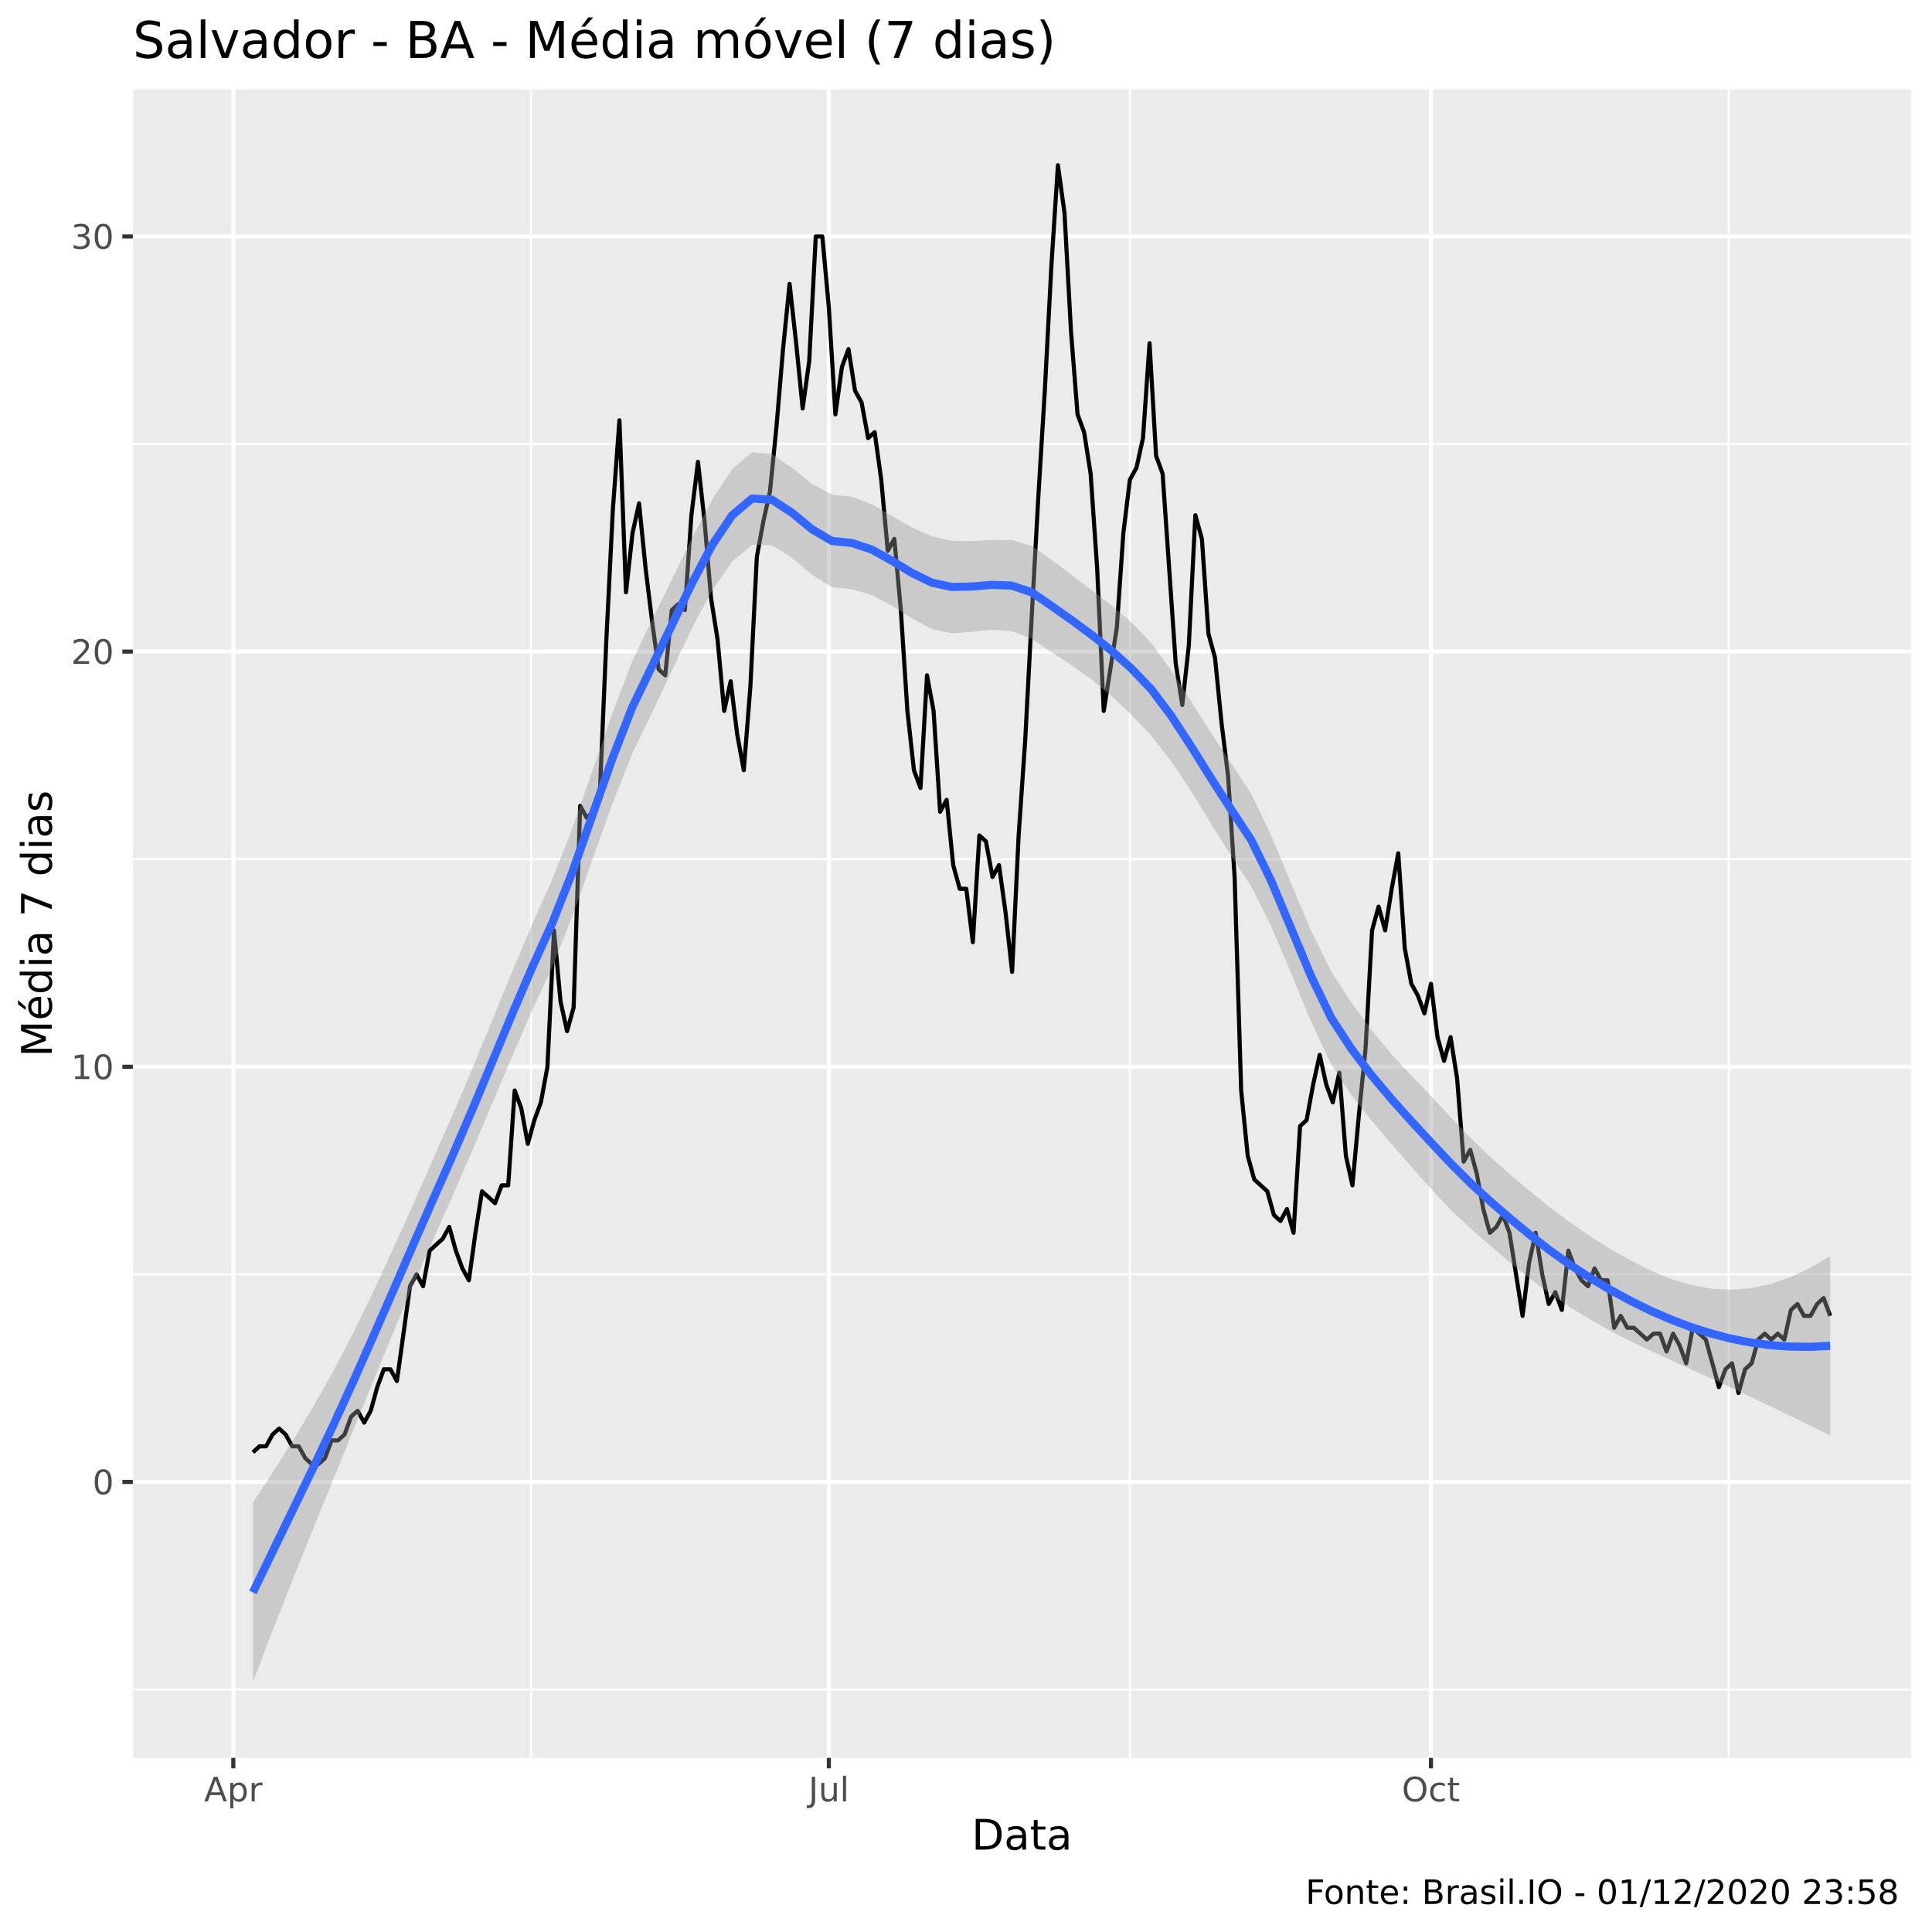
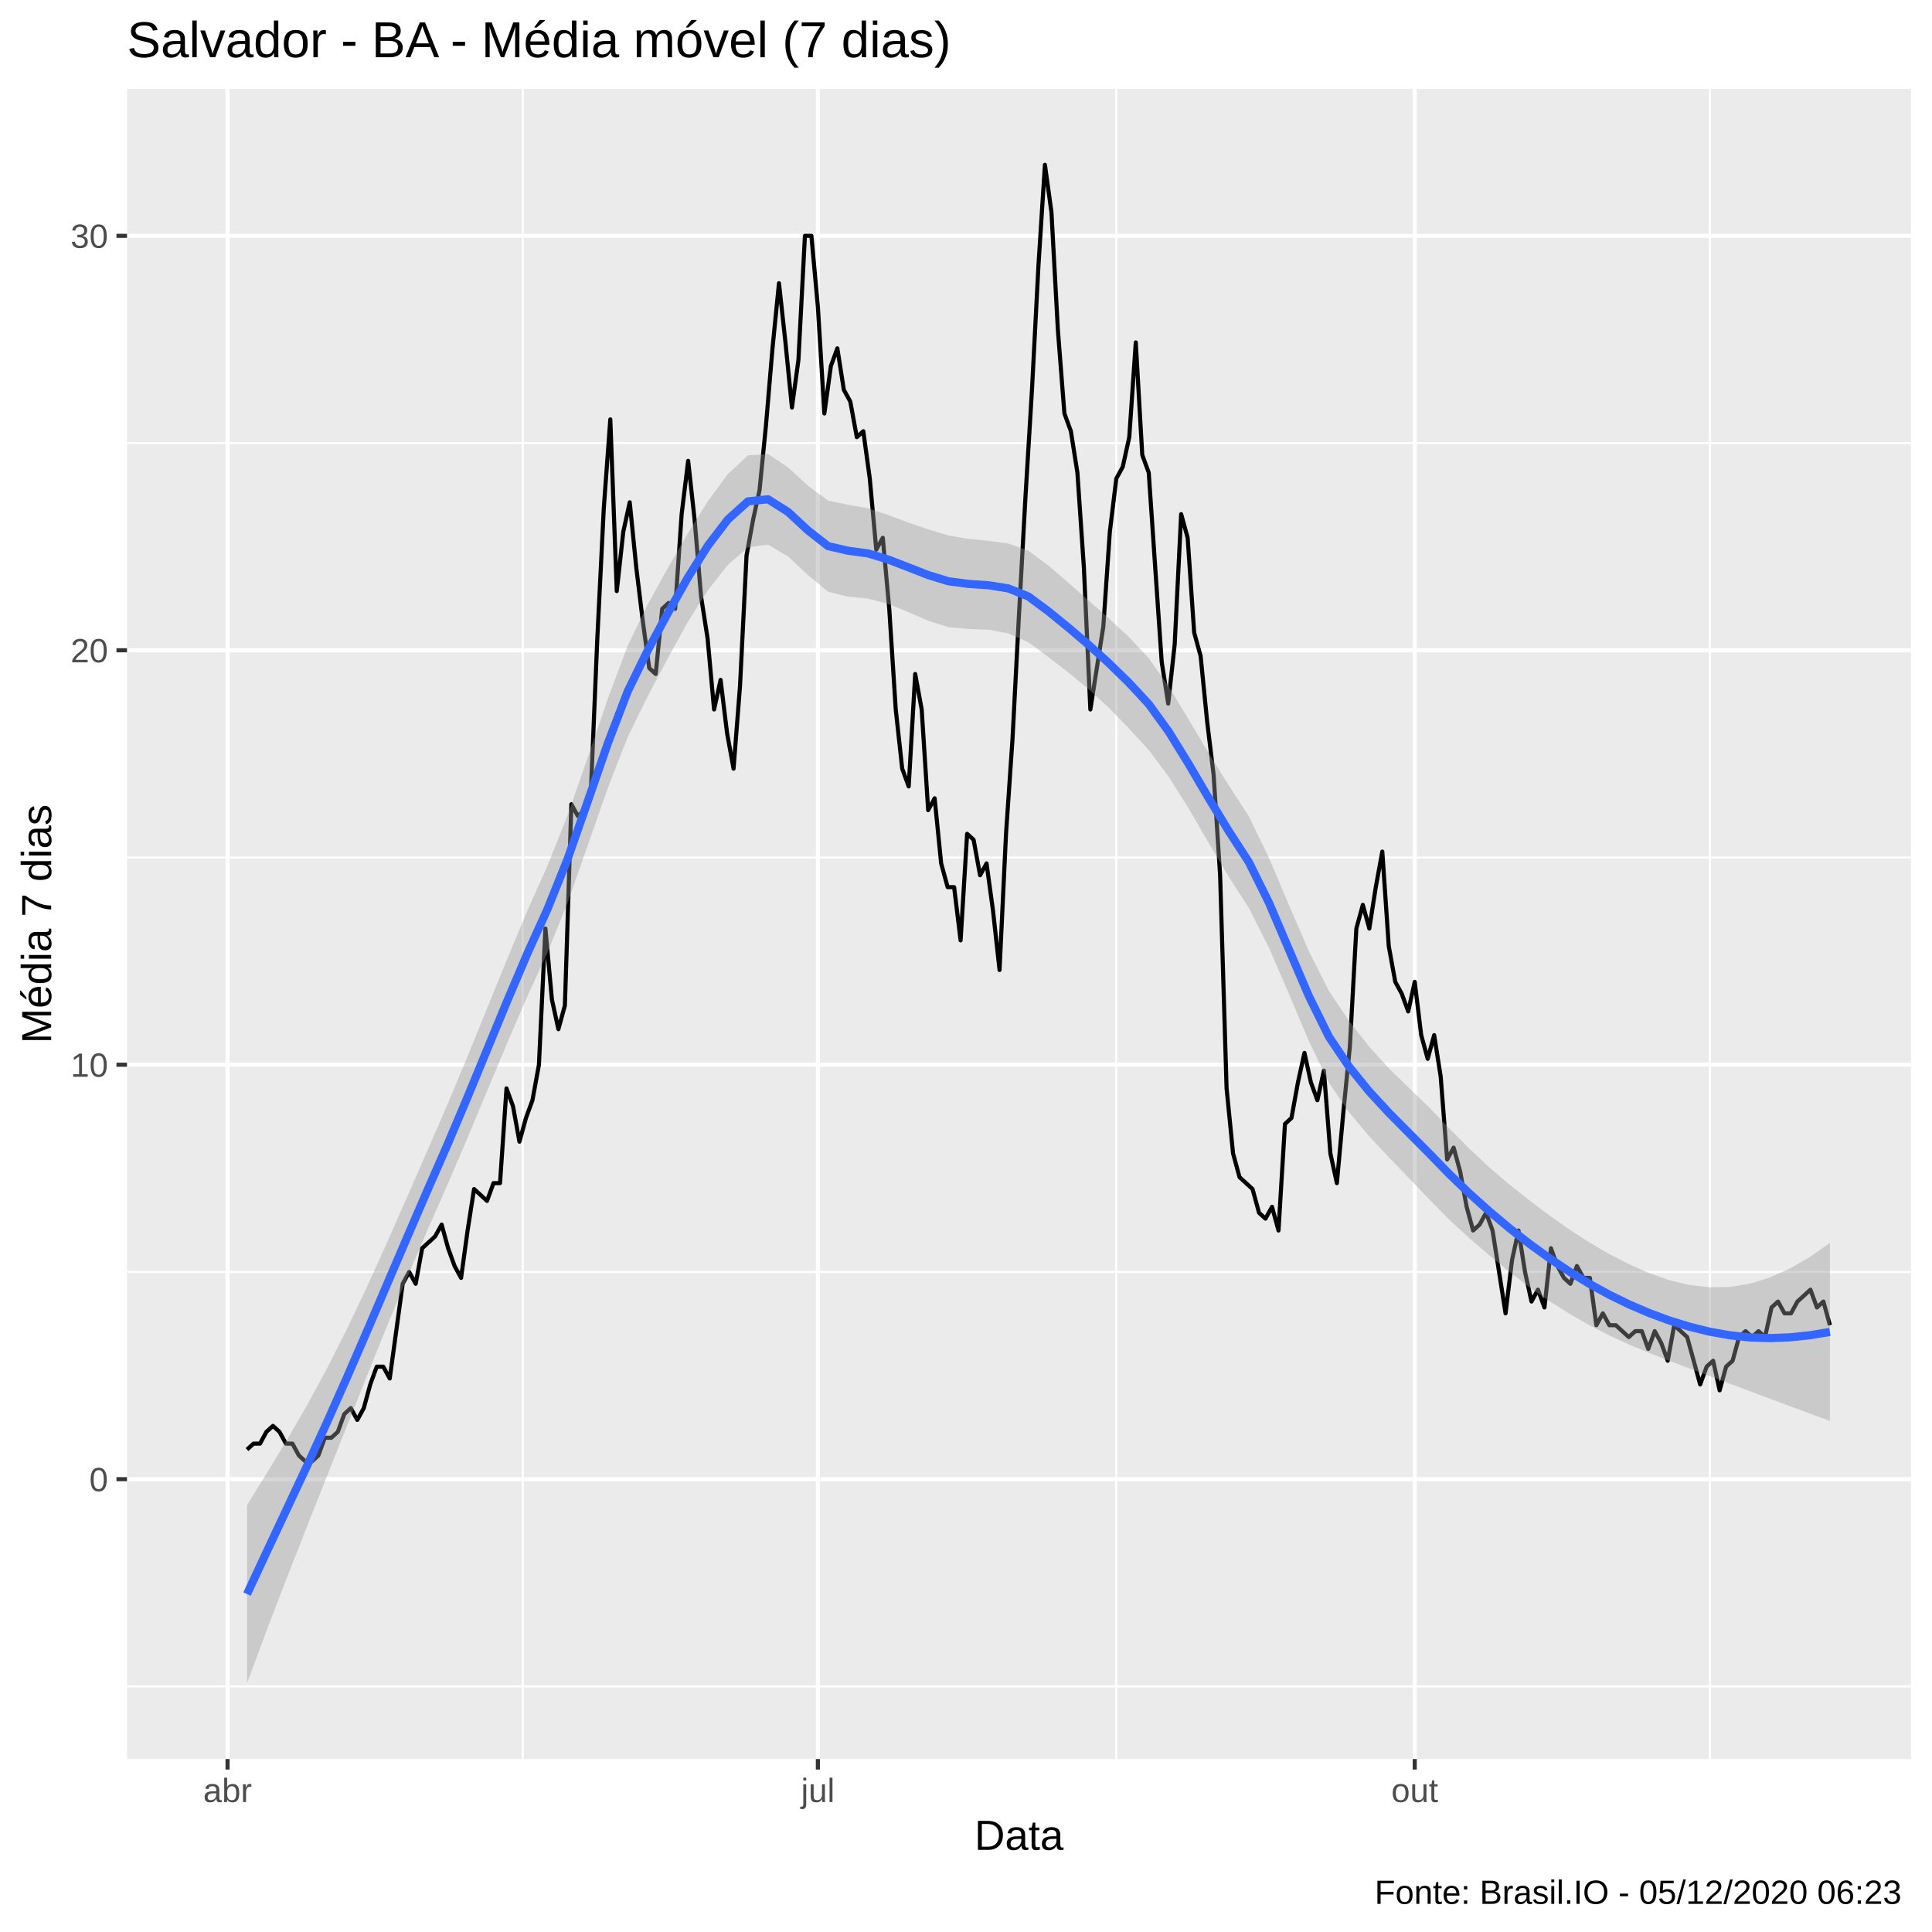
<svg xmlns="http://www.w3.org/2000/svg" viewBox="0 0 504.00 504.00">
  <defs>
    <style type="text/css">
    line, polyline, polygon, path, rect, circle {
      fill: none;
      stroke: #000000;
      stroke-linecap: round;
      stroke-linejoin: round;
      stroke-miterlimit: 10.00;
    }
  </style>
  </defs>
  <rect width="100%" height="100%" style="stroke: none; fill: #FFFFFF;" />
-   <rect x="0" y="0.00" width="504.00" height="504.00" style="stroke-width: 1.07; stroke: #FFFFFF; fill: #FFFFFF;" />
+   <rect x="0.00" y="0.00" width="504.00" height="504.00" style="stroke-width: 1.07; stroke: #FFFFFF; fill: #FFFFFF;" />
  <defs>
-     <clipPath id="cpMzQuNjZ8NDk4LjUyfDQ1OC41N3wyMy4zMw==">
-       <rect x="34.66" y="23.33" width="463.87" height="435.24" />
+     <clipPath id="cpMzMuMTN8NDk4LjUyfDQ1OC44OHwyMy4xOQ==">
+       <rect x="33.13" y="23.19" width="465.39" height="435.69" />
    </clipPath>
  </defs>
-   <rect x="34.66" y="23.33" width="463.87" height="435.24" style="stroke-width: 1.07; stroke: none; fill: #EBEBEB;" clip-path="url(#cpMzQuNjZ8NDk4LjUyfDQ1OC41N3wyMy4zMw==)" />
-   <polyline points="34.66,440.75 498.52,440.75 " style="stroke-width: 0.53; stroke: #FFFFFF; stroke-linecap: butt;" clip-path="url(#cpMzQuNjZ8NDk4LjUyfDQ1OC41N3wyMy4zMw==)" />
-   <polyline points="34.66,332.44 498.52,332.44 " style="stroke-width: 0.53; stroke: #FFFFFF; stroke-linecap: butt;" clip-path="url(#cpMzQuNjZ8NDk4LjUyfDQ1OC41N3wyMy4zMw==)" />
-   <polyline points="34.66,224.14 498.52,224.14 " style="stroke-width: 0.53; stroke: #FFFFFF; stroke-linecap: butt;" clip-path="url(#cpMzQuNjZ8NDk4LjUyfDQ1OC41N3wyMy4zMw==)" />
-   <polyline points="34.66,115.83 498.52,115.83 " style="stroke-width: 0.53; stroke: #FFFFFF; stroke-linecap: butt;" clip-path="url(#cpMzQuNjZ8NDk4LjUyfDQ1OC41N3wyMy4zMw==)" />
-   <polyline points="138.54,458.57 138.54,23.33 " style="stroke-width: 0.53; stroke: #FFFFFF; stroke-linecap: butt;" clip-path="url(#cpMzQuNjZ8NDk4LjUyfDQ1OC41N3wyMy4zMw==)" />
-   <polyline points="294.76,458.57 294.76,23.33 " style="stroke-width: 0.53; stroke: #FFFFFF; stroke-linecap: butt;" clip-path="url(#cpMzQuNjZ8NDk4LjUyfDQ1OC41N3wyMy4zMw==)" />
-   <polyline points="450.97,458.57 450.97,23.33 " style="stroke-width: 0.53; stroke: #FFFFFF; stroke-linecap: butt;" clip-path="url(#cpMzQuNjZ8NDk4LjUyfDQ1OC41N3wyMy4zMw==)" />
-   <polyline points="34.66,386.59 498.52,386.59 " style="stroke-width: 1.07; stroke: #FFFFFF; stroke-linecap: butt;" clip-path="url(#cpMzQuNjZ8NDk4LjUyfDQ1OC41N3wyMy4zMw==)" />
-   <polyline points="34.66,278.29 498.52,278.29 " style="stroke-width: 1.07; stroke: #FFFFFF; stroke-linecap: butt;" clip-path="url(#cpMzQuNjZ8NDk4LjUyfDQ1OC41N3wyMy4zMw==)" />
-   <polyline points="34.66,169.98 498.52,169.98 " style="stroke-width: 1.07; stroke: #FFFFFF; stroke-linecap: butt;" clip-path="url(#cpMzQuNjZ8NDk4LjUyfDQ1OC41N3wyMy4zMw==)" />
-   <polyline points="34.66,61.68 498.52,61.68 " style="stroke-width: 1.07; stroke: #FFFFFF; stroke-linecap: butt;" clip-path="url(#cpMzQuNjZ8NDk4LjUyfDQ1OC41N3wyMy4zMw==)" />
-   <polyline points="60.86,458.57 60.86,23.33 " style="stroke-width: 1.07; stroke: #FFFFFF; stroke-linecap: butt;" clip-path="url(#cpMzQuNjZ8NDk4LjUyfDQ1OC41N3wyMy4zMw==)" />
-   <polyline points="216.22,458.57 216.22,23.33 " style="stroke-width: 1.07; stroke: #FFFFFF; stroke-linecap: butt;" clip-path="url(#cpMzQuNjZ8NDk4LjUyfDQ1OC41N3wyMy4zMw==)" />
-   <polyline points="373.29,458.57 373.29,23.33 " style="stroke-width: 1.07; stroke: #FFFFFF; stroke-linecap: butt;" clip-path="url(#cpMzQuNjZ8NDk4LjUyfDQ1OC41N3wyMy4zMw==)" />
-   <polyline points="65.98,378.86 67.69,377.31 69.40,377.31 71.11,374.22 72.81,372.67 74.52,374.22 76.23,377.31 77.93,377.31 79.64,380.40 81.35,381.95 83.06,381.95 84.76,380.40 86.47,375.76 88.18,375.76 89.89,374.22 91.59,369.57 93.30,368.03 95.01,371.12 96.71,368.03 98.42,361.84 100.13,357.20 101.84,357.20 103.54,360.29 105.25,347.91 106.96,335.54 108.67,332.44 110.37,335.54 112.08,326.25 113.79,324.70 115.49,323.16 117.20,320.06 118.91,326.25 120.62,330.89 122.32,333.99 124.03,321.61 125.74,310.78 127.45,312.33 129.15,313.87 130.86,309.23 132.57,309.23 134.27,284.48 135.98,289.12 137.69,298.40 139.40,292.21 141.10,287.57 142.81,278.29 144.52,242.70 146.23,261.27 147.93,269.00 149.64,262.82 151.35,210.21 153.05,213.31 154.76,211.76 156.47,207.12 158.18,166.89 159.88,132.85 161.59,109.64 163.30,154.51 165.01,139.04 166.71,131.30 168.42,148.32 170.13,162.25 171.83,174.62 173.54,176.17 175.25,159.15 176.96,157.61 178.66,159.15 180.37,134.40 182.08,120.47 183.79,135.94 185.49,156.06 187.20,166.89 188.91,185.46 190.61,177.72 192.32,191.64 194.03,200.93 195.74,179.27 197.44,145.23 199.15,135.94 200.86,128.21 202.57,111.19 204.27,91.07 205.98,74.06 207.69,89.53 209.39,106.55 211.10,94.17 212.81,61.68 214.52,61.68 216.22,80.24 217.93,108.09 219.64,95.72 221.35,91.07 223.05,101.91 224.76,105.00 226.47,114.28 228.17,112.74 229.88,125.11 231.59,143.68 233.30,140.59 235.00,159.15 236.71,185.46 238.42,200.93 240.13,205.57 241.83,176.17 243.54,185.46 245.25,211.76 246.95,208.66 248.66,225.68 250.37,231.87 252.08,231.87 253.78,245.80 255.49,217.95 257.20,219.49 258.91,228.78 260.61,225.68 262.32,238.06 264.03,253.53 265.73,217.95 267.44,193.19 269.15,160.70 270.86,129.76 272.56,101.91 274.27,69.41 275.98,43.11 277.69,55.49 279.39,86.43 281.10,108.09 282.81,112.74 284.51,123.57 286.22,148.32 287.93,185.46 289.64,174.62 291.34,163.79 293.05,139.04 294.76,125.11 296.47,122.02 298.17,114.28 299.88,89.53 301.59,118.92 303.29,123.57 305.00,148.32 306.71,173.08 308.42,183.91 310.12,168.44 311.83,134.40 313.54,140.59 315.25,165.34 316.95,171.53 318.66,188.55 320.37,202.47 322.07,228.78 323.78,284.48 325.49,301.50 327.20,307.69 328.90,309.23 330.61,310.78 332.32,316.97 334.03,318.52 335.73,315.42 337.44,321.61 339.15,293.76 340.85,292.21 342.56,282.93 344.27,275.19 345.98,282.93 347.68,287.57 349.39,279.84 351.10,301.50 352.81,309.23 354.51,290.67 356.22,273.65 357.93,242.70 359.63,236.51 361.34,242.70 363.05,231.87 364.76,222.59 366.46,247.34 368.17,256.63 369.88,259.72 371.59,264.36 373.29,256.63 375.00,270.55 376.71,276.74 378.41,270.55 380.12,281.38 381.83,303.04 383.54,299.95 385.24,306.14 386.95,315.42 388.66,321.61 390.37,320.06 392.07,316.97 393.78,321.61 395.49,332.44 397.19,343.27 398.90,329.35 400.61,321.61 402.32,332.44 404.02,340.18 405.73,337.08 407.44,341.72 409.14,326.25 410.85,330.89 412.56,333.99 414.27,335.54 415.97,330.89 417.68,333.99 419.39,333.99 421.10,346.37 422.80,343.27 424.51,346.37 426.22,346.37 427.92,347.91 429.63,349.46 431.34,347.91 433.05,347.91 434.75,352.55 436.46,347.91 438.17,351.01 439.88,355.65 441.58,346.37 443.29,347.91 445.00,349.46 446.70,355.65 448.41,361.84 450.12,357.20 451.83,355.65 453.53,363.38 455.24,357.20 456.95,355.65 458.66,349.46 460.36,347.91 462.07,349.46 463.78,347.91 465.48,349.46 467.19,341.72 468.90,340.18 470.61,343.27 472.31,343.27 474.02,340.18 475.73,338.63 477.44,343.27 " style="stroke-width: 1.07; stroke-linecap: butt;" clip-path="url(#cpMzQuNjZ8NDk4LjUyfDQ1OC41N3wyMy4zMw==)" />
-   <polygon points="65.98,392.02 71.19,384.02 76.40,375.79 81.61,367.15 86.82,357.92 92.03,347.94 97.23,337.25 102.44,326.03 107.65,314.45 112.86,302.67 118.07,290.88 123.27,278.63 128.48,265.97 133.69,253.28 138.90,240.97 144.11,229.30 149.32,216.02 154.52,201.15 159.73,186.11 164.94,172.44 170.15,161.58 175.36,151.01 180.57,140.31 185.77,130.36 190.98,122.38 196.19,117.95 201.40,118.51 206.61,122.05 211.81,126.23 217.02,129.04 222.23,129.57 227.44,131.54 232.65,134.55 237.86,137.57 243.06,139.90 248.27,141.06 253.48,141.19 258.69,140.86 263.90,140.88 269.11,142.41 274.31,146.02 279.52,149.96 284.73,153.91 289.94,157.92 295.15,162.33 300.36,167.76 305.56,174.92 310.77,183.03 315.98,191.28 321.19,199.15 326.40,207.03 331.60,217.92 336.81,230.47 342.02,242.79 347.23,253.37 352.44,261.41 357.65,268.52 362.85,274.83 368.06,280.47 373.27,285.88 378.48,291.49 383.69,296.91 388.90,301.93 394.10,306.54 399.31,310.90 404.52,315.11 409.73,319.00 414.94,322.56 420.14,325.83 425.35,328.80 430.56,331.43 435.77,333.58 440.98,335.16 446.19,336.14 451.39,336.45 456.60,336.07 461.81,334.97 467.02,333.19 472.23,330.75 477.44,327.71 477.44,374.47 472.23,371.93 467.02,369.38 461.81,366.85 456.60,364.36 451.39,361.91 446.19,359.50 440.98,357.14 435.77,354.78 430.56,352.38 425.35,349.88 420.14,347.21 414.94,344.30 409.73,341.10 404.52,337.58 399.31,333.70 394.10,329.51 388.90,325.11 383.69,320.52 378.48,315.61 373.27,310.09 368.06,304.24 362.85,298.27 357.65,292.17 352.44,285.54 347.23,277.55 342.02,266.52 336.81,253.90 331.60,241.61 326.40,231.19 321.19,223.31 315.98,214.96 310.77,206.47 305.56,198.64 300.36,191.94 295.15,186.46 289.94,181.54 284.73,177.25 279.52,173.54 274.31,170.12 269.11,166.62 263.90,164.64 258.69,164.30 253.48,164.83 248.27,165.19 243.06,164.08 237.86,161.30 232.65,157.99 227.44,155.22 222.23,153.73 217.02,153.20 211.81,149.91 206.61,145.49 201.40,142.24 196.19,142.14 190.98,146.51 185.77,154.01 180.57,163.75 175.36,174.77 170.15,185.79 164.94,196.56 159.73,209.72 154.52,224.33 149.32,238.98 144.11,252.11 138.90,263.45 133.69,275.39 128.48,287.70 123.27,300.02 118.07,311.96 112.86,323.62 107.65,335.65 102.44,348.00 97.23,360.61 92.03,373.40 86.82,386.21 81.61,399.03 76.40,411.99 71.19,425.20 65.98,438.79 " style="stroke-width: 0.00; stroke: none; fill: #999999; fill-opacity: 0.40;" clip-path="url(#cpMzQuNjZ8NDk4LjUyfDQ1OC41N3wyMy4zMw==)" />
-   <polyline points="65.98,392.02 71.19,384.02 76.40,375.79 81.61,367.15 86.82,357.92 92.03,347.94 97.23,337.25 102.44,326.03 107.65,314.45 112.86,302.67 118.07,290.88 123.27,278.63 128.48,265.97 133.69,253.28 138.90,240.97 144.11,229.30 149.32,216.02 154.52,201.15 159.73,186.11 164.94,172.44 170.15,161.58 175.36,151.01 180.57,140.31 185.77,130.36 190.98,122.38 196.19,117.95 201.40,118.51 206.61,122.05 211.81,126.23 217.02,129.04 222.23,129.57 227.44,131.54 232.65,134.55 237.86,137.57 243.06,139.90 248.27,141.06 253.48,141.19 258.69,140.86 263.90,140.88 269.11,142.41 274.31,146.02 279.52,149.96 284.73,153.91 289.94,157.92 295.15,162.33 300.36,167.76 305.56,174.92 310.77,183.03 315.98,191.28 321.19,199.15 326.40,207.03 331.60,217.92 336.81,230.47 342.02,242.79 347.23,253.37 352.44,261.41 357.65,268.52 362.85,274.83 368.06,280.47 373.27,285.88 378.48,291.49 383.69,296.91 388.90,301.93 394.10,306.54 399.31,310.90 404.52,315.11 409.73,319.00 414.94,322.56 420.14,325.83 425.35,328.80 430.56,331.43 435.77,333.58 440.98,335.16 446.19,336.14 451.39,336.45 456.60,336.07 461.81,334.97 467.02,333.19 472.23,330.75 477.44,327.71 " style="stroke-width: 2.13; stroke: none;" clip-path="url(#cpMzQuNjZ8NDk4LjUyfDQ1OC41N3wyMy4zMw==)" />
-   <polyline points="477.44,374.47 472.23,371.93 467.02,369.38 461.81,366.85 456.60,364.36 451.39,361.91 446.19,359.50 440.98,357.14 435.77,354.78 430.56,352.38 425.35,349.88 420.14,347.21 414.94,344.30 409.73,341.10 404.52,337.58 399.31,333.70 394.10,329.51 388.90,325.11 383.69,320.52 378.48,315.61 373.27,310.09 368.06,304.24 362.85,298.27 357.65,292.17 352.44,285.54 347.23,277.55 342.02,266.52 336.81,253.90 331.60,241.61 326.40,231.19 321.19,223.31 315.98,214.96 310.77,206.47 305.56,198.64 300.36,191.94 295.15,186.46 289.94,181.54 284.73,177.25 279.52,173.54 274.31,170.12 269.11,166.62 263.90,164.64 258.69,164.30 253.48,164.83 248.27,165.19 243.06,164.08 237.86,161.30 232.65,157.99 227.44,155.22 222.23,153.73 217.02,153.20 211.81,149.91 206.61,145.49 201.40,142.24 196.19,142.14 190.98,146.51 185.77,154.01 180.57,163.75 175.36,174.77 170.15,185.79 164.94,196.56 159.73,209.72 154.52,224.33 149.32,238.98 144.11,252.11 138.90,263.45 133.69,275.39 128.48,287.70 123.27,300.02 118.07,311.96 112.86,323.62 107.65,335.65 102.44,348.00 97.23,360.61 92.03,373.40 86.82,386.21 81.61,399.03 76.40,411.99 71.19,425.20 65.98,438.79 " style="stroke-width: 2.13; stroke: none;" clip-path="url(#cpMzQuNjZ8NDk4LjUyfDQ1OC41N3wyMy4zMw==)" />
-   <polyline points="65.98,415.41 71.19,404.61 76.40,393.89 81.61,383.09 86.82,372.07 92.03,360.67 97.23,348.93 102.44,337.02 107.65,325.05 112.86,313.15 118.07,301.42 123.27,289.33 128.48,276.84 133.69,264.33 138.90,252.21 144.11,240.70 149.32,227.50 154.52,212.74 159.73,197.91 164.94,184.50 170.15,173.68 175.36,162.89 180.57,152.03 185.77,142.19 190.98,134.44 196.19,130.05 201.40,130.37 206.61,133.77 211.81,138.07 217.02,141.12 222.23,141.65 227.44,143.38 232.65,146.27 237.86,149.44 243.06,151.99 248.27,153.12 253.48,153.01 258.69,152.58 263.90,152.76 269.11,154.51 274.31,158.07 279.52,161.75 284.73,165.58 289.94,169.73 295.15,174.40 300.36,179.85 305.56,186.78 310.77,194.75 315.98,203.12 321.19,211.23 326.40,219.11 331.60,229.76 336.81,242.18 342.02,254.65 347.23,265.46 352.44,273.47 357.65,280.34 362.85,286.55 368.06,292.35 373.27,297.99 378.48,303.55 383.69,308.72 388.90,313.52 394.10,318.02 399.31,322.30 404.52,326.35 409.73,330.05 414.94,333.43 420.14,336.52 425.35,339.34 430.56,341.91 435.77,344.18 440.98,346.15 446.19,347.82 451.39,349.18 456.60,350.21 461.81,350.91 467.02,351.28 472.23,351.34 477.44,351.09 " style="stroke-width: 2.13; stroke: #3366FF; stroke-linecap: butt;" clip-path="url(#cpMzQuNjZ8NDk4LjUyfDQ1OC41N3wyMy4zMw==)" />
+   <rect x="33.13" y="23.19" width="465.39" height="435.69" style="stroke-width: 1.07; stroke: none; fill: #EBEBEB;" clip-path="url(#cpMzMuMTN8NDk4LjUyfDQ1OC44OHwyMy4xOQ==)" />
+   <polyline points="33.13,439.93 498.52,439.93 " style="stroke-width: 0.53; stroke: #FFFFFF; stroke-linecap: butt;" clip-path="url(#cpMzMuMTN8NDk4LjUyfDQ1OC44OHwyMy4xOQ==)" />
+   <polyline points="33.13,331.81 498.52,331.81 " style="stroke-width: 0.53; stroke: #FFFFFF; stroke-linecap: butt;" clip-path="url(#cpMzMuMTN8NDk4LjUyfDQ1OC44OHwyMy4xOQ==)" />
+   <polyline points="33.13,223.70 498.52,223.70 " style="stroke-width: 0.53; stroke: #FFFFFF; stroke-linecap: butt;" clip-path="url(#cpMzMuMTN8NDk4LjUyfDQ1OC44OHwyMy4xOQ==)" />
+   <polyline points="33.13,115.58 498.52,115.58 " style="stroke-width: 0.53; stroke: #FFFFFF; stroke-linecap: butt;" clip-path="url(#cpMzMuMTN8NDk4LjUyfDQ1OC44OHwyMy4xOQ==)" />
+   <polyline points="136.36,458.88 136.36,23.19 " style="stroke-width: 0.53; stroke: #FFFFFF; stroke-linecap: butt;" clip-path="url(#cpMzMuMTN8NDk4LjUyfDQ1OC44OHwyMy4xOQ==)" />
+   <polyline points="291.21,458.88 291.21,23.19 " style="stroke-width: 0.53; stroke: #FFFFFF; stroke-linecap: butt;" clip-path="url(#cpMzMuMTN8NDk4LjUyfDQ1OC44OHwyMy4xOQ==)" />
+   <polyline points="446.06,458.88 446.06,23.19 " style="stroke-width: 0.53; stroke: #FFFFFF; stroke-linecap: butt;" clip-path="url(#cpMzMuMTN8NDk4LjUyfDQ1OC44OHwyMy4xOQ==)" />
+   <polyline points="33.13,385.87 498.52,385.87 " style="stroke-width: 1.07; stroke: #FFFFFF; stroke-linecap: butt;" clip-path="url(#cpMzMuMTN8NDk4LjUyfDQ1OC44OHwyMy4xOQ==)" />
+   <polyline points="33.13,277.75 498.52,277.75 " style="stroke-width: 1.07; stroke: #FFFFFF; stroke-linecap: butt;" clip-path="url(#cpMzMuMTN8NDk4LjUyfDQ1OC44OHwyMy4xOQ==)" />
+   <polyline points="33.13,169.64 498.52,169.64 " style="stroke-width: 1.07; stroke: #FFFFFF; stroke-linecap: butt;" clip-path="url(#cpMzMuMTN8NDk4LjUyfDQ1OC44OHwyMy4xOQ==)" />
+   <polyline points="33.13,61.52 498.52,61.52 " style="stroke-width: 1.07; stroke: #FFFFFF; stroke-linecap: butt;" clip-path="url(#cpMzMuMTN8NDk4LjUyfDQ1OC44OHwyMy4xOQ==)" />
+   <polyline points="59.36,458.88 59.36,23.19 " style="stroke-width: 1.07; stroke: #FFFFFF; stroke-linecap: butt;" clip-path="url(#cpMzMuMTN8NDk4LjUyfDQ1OC44OHwyMy4xOQ==)" />
+   <polyline points="213.36,458.88 213.36,23.19 " style="stroke-width: 1.07; stroke: #FFFFFF; stroke-linecap: butt;" clip-path="url(#cpMzMuMTN8NDk4LjUyfDQ1OC44OHwyMy4xOQ==)" />
+   <polyline points="369.06,458.88 369.06,23.19 " style="stroke-width: 1.07; stroke: #FFFFFF; stroke-linecap: butt;" clip-path="url(#cpMzMuMTN8NDk4LjUyfDQ1OC44OHwyMy4xOQ==)" />
+   <polyline points="64.44,378.15 66.13,376.60 67.82,376.60 69.51,373.51 71.21,371.97 72.90,373.51 74.59,376.60 76.28,376.60 77.97,379.69 79.67,381.24 81.36,381.24 83.05,379.69 84.74,375.06 86.44,375.06 88.13,373.51 89.82,368.88 91.51,367.33 93.21,370.42 94.90,367.33 96.59,361.16 98.28,356.52 99.98,356.52 101.67,359.61 103.36,347.26 105.05,334.90 106.74,331.81 108.44,334.90 110.13,325.63 111.82,324.09 113.51,322.54 115.21,319.46 116.90,325.63 118.59,330.27 120.28,333.36 121.98,321.00 123.67,310.19 125.36,311.73 127.05,313.28 128.74,308.64 130.44,308.64 132.13,283.93 133.82,288.57 135.51,297.83 137.21,291.65 138.90,287.02 140.59,277.75 142.28,242.23 143.98,260.76 145.67,268.49 147.36,262.31 149.05,209.80 150.75,212.88 152.44,211.34 154.13,206.71 155.82,166.55 157.51,132.57 159.21,109.40 160.90,154.19 162.59,138.75 164.28,131.03 165.98,148.02 167.67,161.92 169.36,174.27 171.05,175.82 172.75,158.83 174.44,157.28 176.13,158.83 177.82,134.12 179.52,120.21 181.21,135.66 182.90,155.74 184.59,166.55 186.28,185.08 187.98,177.36 189.67,191.26 191.36,200.53 193.05,178.91 194.75,144.93 196.44,135.66 198.13,127.94 199.82,110.95 201.52,90.87 203.21,73.88 204.90,89.32 206.59,106.31 208.28,93.96 209.98,61.52 211.67,61.52 213.36,80.06 215.05,107.86 216.75,95.50 218.44,90.87 220.13,101.68 221.82,104.77 223.52,114.04 225.21,112.49 226.90,124.85 228.59,143.38 230.29,140.29 231.98,158.83 233.67,185.08 235.36,200.53 237.05,205.16 238.75,175.82 240.44,185.08 242.13,211.34 243.82,208.25 245.52,225.24 247.21,231.42 248.90,231.42 250.59,245.32 252.29,217.52 253.98,219.06 255.67,228.33 257.36,225.24 259.05,237.60 260.75,253.04 262.44,217.52 264.13,192.81 265.82,160.37 267.52,129.48 269.21,101.68 270.90,69.25 272.59,42.99 274.29,55.35 275.98,86.24 277.67,107.86 279.36,112.49 281.06,123.30 282.75,148.02 284.44,185.08 286.13,174.27 287.82,163.46 289.52,138.75 291.21,124.85 292.90,121.76 294.59,114.04 296.29,89.32 297.98,118.67 299.67,123.30 301.36,148.02 303.06,172.73 304.75,183.54 306.44,168.09 308.13,134.12 309.82,140.29 311.52,165.01 313.21,171.18 314.90,188.17 316.59,202.07 318.29,228.33 319.98,283.93 321.67,300.92 323.36,307.10 325.06,308.64 326.75,310.19 328.44,316.37 330.13,317.91 331.83,314.82 333.52,321.00 335.21,293.20 336.90,291.65 338.59,282.39 340.29,274.66 341.98,282.39 343.67,287.02 345.36,279.30 347.06,300.92 348.75,308.64 350.44,290.11 352.13,273.12 353.83,242.23 355.52,236.05 357.21,242.23 358.90,231.42 360.60,222.15 362.29,246.86 363.98,256.13 365.67,259.22 367.36,263.85 369.06,256.13 370.75,270.03 372.44,276.21 374.13,270.03 375.83,280.84 377.52,302.47 379.21,299.38 380.90,305.55 382.60,314.82 384.29,321.00 385.98,319.46 387.67,316.37 389.36,321.00 391.06,331.81 392.75,342.62 394.44,328.72 396.13,321.00 397.83,331.81 399.52,339.53 401.21,336.44 402.90,341.08 404.60,325.63 406.29,330.27 407.98,333.36 409.67,334.90 411.37,330.27 413.06,333.36 414.75,333.36 416.44,345.71 418.13,342.62 419.83,345.71 421.52,345.71 423.21,347.26 424.90,348.80 426.60,347.26 428.29,347.26 429.98,351.89 431.67,347.26 433.37,350.35 435.06,354.98 436.75,345.71 438.44,347.26 440.13,348.80 441.83,354.98 443.52,361.16 445.21,356.52 446.90,354.98 448.60,362.70 450.29,356.52 451.98,354.98 453.67,348.80 455.37,347.26 457.06,348.80 458.75,347.26 460.44,348.80 462.14,341.08 463.83,339.53 465.52,342.62 467.21,342.62 468.90,339.53 470.60,337.99 472.29,336.44 473.98,341.08 475.67,339.53 477.37,345.71 " style="stroke-width: 1.07; stroke-linecap: butt;" clip-path="url(#cpMzMuMTN8NDk4LjUyfDQ1OC44OHwyMy4xOQ==)" />
+   <polygon points="64.44,392.64 69.66,384.20 74.89,375.56 80.12,366.54 85.34,356.93 90.57,346.58 95.80,335.55 101.02,324.03 106.25,312.17 111.48,300.17 116.71,288.17 121.93,275.67 127.16,262.81 132.39,249.95 137.61,237.50 142.84,225.78 148.07,212.68 153.29,197.69 158.52,182.37 163.75,168.44 168.98,157.66 174.20,148.21 179.43,139.12 184.66,130.74 189.88,123.67 195.11,118.81 200.34,118.42 205.56,121.92 210.79,126.72 216.02,130.59 221.25,131.69 226.47,132.60 231.70,134.35 236.93,136.29 242.15,138.11 247.38,139.67 252.61,140.57 257.83,141.08 263.06,141.79 268.29,143.67 273.51,147.54 278.74,152.04 283.97,156.65 289.20,161.27 294.42,166.11 299.65,171.68 304.88,179.10 310.10,187.72 315.33,196.53 320.56,204.89 325.78,212.93 331.01,223.72 336.24,236.08 341.47,248.18 346.69,258.52 351.92,266.33 357.15,273.00 362.37,278.75 367.60,283.85 372.83,288.90 378.05,294.34 383.28,299.62 388.51,304.52 393.73,308.99 398.96,313.12 404.19,317.07 409.42,320.75 414.64,324.12 419.87,327.17 425.10,329.87 430.32,332.16 435.55,333.98 440.78,335.22 446.00,335.82 451.23,335.72 456.46,334.88 461.69,333.26 466.91,330.92 472.14,327.89 477.37,324.24 477.37,370.68 472.14,368.76 466.91,366.82 461.69,364.87 456.46,362.92 451.23,360.95 446.00,358.98 440.78,357.01 435.55,355.02 430.32,352.97 425.10,350.81 419.87,348.41 414.64,345.72 409.42,342.72 404.19,339.41 398.96,335.78 393.73,331.76 388.51,327.47 383.28,322.97 378.05,318.17 372.83,312.86 367.60,307.39 362.37,301.96 357.15,296.38 351.92,290.18 346.69,282.44 341.47,271.65 336.24,259.28 331.01,247.17 325.78,236.83 320.56,228.76 315.33,219.94 310.10,210.92 304.88,202.61 299.65,195.62 294.42,189.93 289.20,184.59 283.97,179.75 278.74,175.45 273.51,171.43 268.29,167.55 263.06,165.22 257.83,164.27 252.61,164.07 247.38,163.60 242.15,161.94 236.93,159.66 231.70,157.56 226.47,156.16 221.25,155.65 216.02,154.36 210.79,150.03 205.56,145.15 200.34,142.06 195.11,142.79 189.88,147.37 184.66,153.96 179.43,162.26 174.20,171.75 168.98,181.62 163.75,192.25 158.52,205.69 153.29,220.63 148.07,235.48 142.84,248.44 137.61,259.82 132.39,271.92 127.16,284.40 121.93,296.91 116.71,309.11 111.48,320.97 106.25,333.21 101.02,345.81 95.80,358.71 90.57,371.81 85.34,384.97 80.12,398.14 74.89,411.46 69.66,425.07 64.44,439.07 " style="stroke-width: 0.00; stroke: none; fill: #999999; fill-opacity: 0.40;" clip-path="url(#cpMzMuMTN8NDk4LjUyfDQ1OC44OHwyMy4xOQ==)" />
+   <polyline points="64.44,392.64 69.66,384.20 74.89,375.56 80.12,366.54 85.34,356.93 90.57,346.58 95.80,335.55 101.02,324.03 106.25,312.17 111.48,300.17 116.71,288.17 121.93,275.67 127.16,262.81 132.39,249.95 137.61,237.50 142.84,225.78 148.07,212.68 153.29,197.69 158.52,182.37 163.75,168.44 168.98,157.66 174.20,148.21 179.43,139.12 184.66,130.74 189.88,123.67 195.11,118.81 200.34,118.42 205.56,121.92 210.79,126.72 216.02,130.59 221.25,131.69 226.47,132.60 231.70,134.35 236.93,136.29 242.15,138.11 247.38,139.67 252.61,140.57 257.83,141.08 263.06,141.79 268.29,143.67 273.51,147.54 278.74,152.04 283.97,156.65 289.20,161.27 294.42,166.11 299.65,171.68 304.88,179.10 310.10,187.72 315.33,196.53 320.56,204.89 325.78,212.93 331.01,223.72 336.24,236.08 341.47,248.18 346.69,258.52 351.92,266.33 357.15,273.00 362.37,278.75 367.60,283.85 372.83,288.90 378.05,294.34 383.28,299.62 388.51,304.52 393.73,308.99 398.96,313.12 404.19,317.07 409.42,320.75 414.64,324.12 419.87,327.17 425.10,329.87 430.32,332.16 435.55,333.98 440.78,335.22 446.00,335.82 451.23,335.72 456.46,334.88 461.69,333.26 466.91,330.92 472.14,327.89 477.37,324.24 " style="stroke-width: 2.13; stroke: none;" clip-path="url(#cpMzMuMTN8NDk4LjUyfDQ1OC44OHwyMy4xOQ==)" />
+   <polyline points="477.37,370.68 472.14,368.76 466.91,366.82 461.69,364.87 456.46,362.92 451.23,360.95 446.00,358.98 440.78,357.01 435.55,355.02 430.32,352.97 425.10,350.81 419.87,348.41 414.64,345.72 409.42,342.72 404.19,339.41 398.96,335.78 393.73,331.76 388.51,327.47 383.28,322.97 378.05,318.17 372.83,312.86 367.60,307.39 362.37,301.96 357.15,296.38 351.92,290.18 346.69,282.44 341.47,271.65 336.24,259.28 331.01,247.17 325.78,236.83 320.56,228.76 315.33,219.94 310.10,210.92 304.88,202.61 299.65,195.62 294.42,189.93 289.20,184.59 283.97,179.75 278.74,175.45 273.51,171.43 268.29,167.55 263.06,165.22 257.83,164.27 252.61,164.07 247.38,163.60 242.15,161.94 236.93,159.66 231.70,157.56 226.47,156.16 221.25,155.65 216.02,154.36 210.79,150.03 205.56,145.15 200.34,142.06 195.11,142.79 189.88,147.37 184.66,153.96 179.43,162.26 174.20,171.75 168.98,181.62 163.75,192.25 158.52,205.69 153.29,220.63 148.07,235.48 142.84,248.44 137.61,259.82 132.39,271.92 127.16,284.40 121.93,296.91 116.71,309.11 111.48,320.97 106.25,333.21 101.02,345.81 95.80,358.71 90.57,371.81 85.34,384.97 80.12,398.14 74.89,411.46 69.66,425.07 64.44,439.07 " style="stroke-width: 2.13; stroke: none;" clip-path="url(#cpMzMuMTN8NDk4LjUyfDQ1OC44OHwyMy4xOQ==)" />
+   <polyline points="64.44,415.85 69.66,404.63 74.89,393.51 80.12,382.34 85.34,370.95 90.57,359.20 95.80,347.13 101.02,334.92 106.25,322.69 111.48,310.57 116.71,298.64 121.93,286.29 127.16,273.60 132.39,260.94 137.61,248.66 142.84,237.11 148.07,224.08 153.29,209.16 158.52,194.03 163.75,180.35 168.98,169.64 174.20,159.98 179.43,150.69 184.66,142.35 189.88,135.52 195.11,130.80 200.34,130.24 205.56,133.53 210.79,138.38 216.02,142.47 221.25,143.67 226.47,144.38 231.70,145.96 236.93,147.98 242.15,150.02 247.38,151.63 252.61,152.32 257.83,152.67 263.06,153.50 268.29,155.61 273.51,159.48 278.74,163.75 283.97,168.20 289.20,172.93 294.42,178.02 299.65,183.65 304.88,190.86 310.10,199.32 315.33,208.24 320.56,216.83 325.78,224.88 331.01,235.44 336.24,247.68 341.47,259.91 346.69,270.48 351.92,278.26 357.15,284.69 362.37,290.35 367.60,295.62 372.83,300.88 378.05,306.25 383.28,311.29 388.51,315.99 393.73,320.37 398.96,324.45 404.19,328.24 409.42,331.73 414.64,334.92 419.87,337.79 425.10,340.34 430.32,342.57 435.55,344.50 440.78,346.11 446.00,347.40 451.23,348.33 456.46,348.90 461.69,349.07 466.91,348.87 472.14,348.33 477.37,347.46 " style="stroke-width: 2.13; stroke: #3366FF; stroke-linecap: butt;" clip-path="url(#cpMzMuMTN8NDk4LjUyfDQ1OC44OHwyMy4xOQ==)" />
  <defs>
    <clipPath id="cpMC4wMHw1MDQuMDB8NTA0LjAwfDAuMDA=">
      <rect x="0.00" y="0.00" width="504.00" height="504.00" />
    </clipPath>
  </defs>
  <g clip-path="url(#cpMC4wMHw1MDQuMDB8NTA0LjAwfDAuMDA=)">
-     <text x="24.13" y="389.80" style="font-size: 8.80px; fill: #4D4D4D; font-family: DejaVu Sans;" textLength="5.60px" lengthAdjust="spacingAndGlyphs">0</text>
+     <text x="23.30" y="389.02" style="font-size: 8.80px; fill: #4D4D4D; font-family: Arial;" textLength="4.89px" lengthAdjust="spacingAndGlyphs">0</text>
  </g>
  <g clip-path="url(#cpMC4wMHw1MDQuMDB8NTA0LjAwfDAuMDA=)">
-     <text x="18.53" y="281.50" style="font-size: 8.80px; fill: #4D4D4D; font-family: DejaVu Sans;" textLength="11.20px" lengthAdjust="spacingAndGlyphs">10</text>
+     <text x="18.41" y="280.90" style="font-size: 8.80px; fill: #4D4D4D; font-family: Arial;" textLength="9.79px" lengthAdjust="spacingAndGlyphs">10</text>
  </g>
  <g clip-path="url(#cpMC4wMHw1MDQuMDB8NTA0LjAwfDAuMDA=)">
-     <text x="18.53" y="173.19" style="font-size: 8.80px; fill: #4D4D4D; font-family: DejaVu Sans;" textLength="11.20px" lengthAdjust="spacingAndGlyphs">20</text>
+     <text x="18.41" y="172.79" style="font-size: 8.80px; fill: #4D4D4D; font-family: Arial;" textLength="9.79px" lengthAdjust="spacingAndGlyphs">20</text>
  </g>
  <g clip-path="url(#cpMC4wMHw1MDQuMDB8NTA0LjAwfDAuMDA=)">
-     <text x="18.53" y="64.89" style="font-size: 8.80px; fill: #4D4D4D; font-family: DejaVu Sans;" textLength="11.20px" lengthAdjust="spacingAndGlyphs">30</text>
+     <text x="18.41" y="64.67" style="font-size: 8.80px; fill: #4D4D4D; font-family: Arial;" textLength="9.79px" lengthAdjust="spacingAndGlyphs">30</text>
  </g>
-   <polyline points="31.92,386.59 34.66,386.59 " style="stroke-width: 1.07; stroke: #333333; stroke-linecap: butt;" clip-path="url(#cpMC4wMHw1MDQuMDB8NTA0LjAwfDAuMDA=)" />
-   <polyline points="31.92,278.29 34.66,278.29 " style="stroke-width: 1.07; stroke: #333333; stroke-linecap: butt;" clip-path="url(#cpMC4wMHw1MDQuMDB8NTA0LjAwfDAuMDA=)" />
-   <polyline points="31.92,169.98 34.66,169.98 " style="stroke-width: 1.07; stroke: #333333; stroke-linecap: butt;" clip-path="url(#cpMC4wMHw1MDQuMDB8NTA0LjAwfDAuMDA=)" />
-   <polyline points="31.92,61.68 34.66,61.68 " style="stroke-width: 1.07; stroke: #333333; stroke-linecap: butt;" clip-path="url(#cpMC4wMHw1MDQuMDB8NTA0LjAwfDAuMDA=)" />
-   <polyline points="60.86,461.31 60.86,458.57 " style="stroke-width: 1.07; stroke: #333333; stroke-linecap: butt;" clip-path="url(#cpMC4wMHw1MDQuMDB8NTA0LjAwfDAuMDA=)" />
-   <polyline points="216.22,461.31 216.22,458.57 " style="stroke-width: 1.07; stroke: #333333; stroke-linecap: butt;" clip-path="url(#cpMC4wMHw1MDQuMDB8NTA0LjAwfDAuMDA=)" />
-   <polyline points="373.29,461.31 373.29,458.57 " style="stroke-width: 1.07; stroke: #333333; stroke-linecap: butt;" clip-path="url(#cpMC4wMHw1MDQuMDB8NTA0LjAwfDAuMDA=)" />
+   <polyline points="30.39,385.87 33.13,385.87 " style="stroke-width: 1.07; stroke: #333333; stroke-linecap: butt;" clip-path="url(#cpMC4wMHw1MDQuMDB8NTA0LjAwfDAuMDA=)" />
+   <polyline points="30.39,277.75 33.13,277.75 " style="stroke-width: 1.07; stroke: #333333; stroke-linecap: butt;" clip-path="url(#cpMC4wMHw1MDQuMDB8NTA0LjAwfDAuMDA=)" />
+   <polyline points="30.39,169.64 33.13,169.64 " style="stroke-width: 1.07; stroke: #333333; stroke-linecap: butt;" clip-path="url(#cpMC4wMHw1MDQuMDB8NTA0LjAwfDAuMDA=)" />
+   <polyline points="30.39,61.52 33.13,61.52 " style="stroke-width: 1.07; stroke: #333333; stroke-linecap: butt;" clip-path="url(#cpMC4wMHw1MDQuMDB8NTA0LjAwfDAuMDA=)" />
+   <polyline points="59.36,461.62 59.36,458.88 " style="stroke-width: 1.07; stroke: #333333; stroke-linecap: butt;" clip-path="url(#cpMC4wMHw1MDQuMDB8NTA0LjAwfDAuMDA=)" />
+   <polyline points="213.36,461.62 213.36,458.88 " style="stroke-width: 1.07; stroke: #333333; stroke-linecap: butt;" clip-path="url(#cpMC4wMHw1MDQuMDB8NTA0LjAwfDAuMDA=)" />
+   <polyline points="369.06,461.62 369.06,458.88 " style="stroke-width: 1.07; stroke: #333333; stroke-linecap: butt;" clip-path="url(#cpMC4wMHw1MDQuMDB8NTA0LjAwfDAuMDA=)" />
  <g clip-path="url(#cpMC4wMHw1MDQuMDB8NTA0LjAwfDAuMDA=)">
-     <text x="53.25" y="469.92" style="font-size: 8.80px; fill: #4D4D4D; font-family: DejaVu Sans;" textLength="15.22px" lengthAdjust="spacingAndGlyphs">Apr</text>
+     <text x="53.00" y="470.11" style="font-size: 8.80px; fill: #4D4D4D; font-family: Arial;" textLength="12.72px" lengthAdjust="spacingAndGlyphs">abr</text>
  </g>
  <g clip-path="url(#cpMC4wMHw1MDQuMDB8NTA0LjAwfDAuMDA=)">
-     <text x="210.91" y="469.92" style="font-size: 8.80px; fill: #4D4D4D; font-family: DejaVu Sans;" textLength="10.62px" lengthAdjust="spacingAndGlyphs">Jul</text>
+     <text x="208.96" y="470.11" style="font-size: 8.80px; fill: #4D4D4D; font-family: Arial;" textLength="8.80px" lengthAdjust="spacingAndGlyphs">jul</text>
  </g>
  <g clip-path="url(#cpMC4wMHw1MDQuMDB8NTA0LjAwfDAuMDA=)">
-     <text x="365.68" y="469.92" style="font-size: 8.80px; fill: #4D4D4D; font-family: DejaVu Sans;" textLength="15.22px" lengthAdjust="spacingAndGlyphs">Oct</text>
+     <text x="362.94" y="470.11" style="font-size: 8.80px; fill: #4D4D4D; font-family: Arial;" textLength="12.23px" lengthAdjust="spacingAndGlyphs">out</text>
  </g>
  <g clip-path="url(#cpMC4wMHw1MDQuMDB8NTA0LjAwfDAuMDA=)">
-     <text x="253.46" y="482.51" style="font-size: 11.00px; font-family: DejaVu Sans;" textLength="26.26px" lengthAdjust="spacingAndGlyphs">Data</text>
+     <text x="254.21" y="482.57" style="font-size: 11.00px; font-family: Arial;" textLength="23.24px" lengthAdjust="spacingAndGlyphs">Data</text>
  </g>
  <g clip-path="url(#cpMC4wMHw1MDQuMDB8NTA0LjAwfDAuMDA=)">
-     <text transform="translate(13.50,275.72) rotate(-90)" style="font-size: 11.00px; font-family: DejaVu Sans;" textLength="69.54px" lengthAdjust="spacingAndGlyphs">Média 7 dias</text>
+     <text transform="translate(13.35,272.22) rotate(-90)" style="font-size: 11.00px; font-family: Arial;" textLength="62.37px" lengthAdjust="spacingAndGlyphs">Média 7 dias</text>
  </g>
  <g clip-path="url(#cpMC4wMHw1MDQuMDB8NTA0LjAwfDAuMDA=)">
-     <text x="34.66" y="15.10" style="font-size: 13.20px; font-family: DejaVu Sans;" textLength="240.79px" lengthAdjust="spacingAndGlyphs">Salvador - BA - Média móvel (7 dias)</text>
+     <text x="33.13" y="14.93" style="font-size: 13.20px; font-family: Arial;" textLength="215.68px" lengthAdjust="spacingAndGlyphs">Salvador - BA - Média móvel (7 dias)</text>
  </g>
  <g clip-path="url(#cpMC4wMHw1MDQuMDB8NTA0LjAwfDAuMDA=)">
-     <text x="340.58" y="496.69" style="font-size: 8.80px; font-family: DejaVu Sans;" textLength="157.94px" lengthAdjust="spacingAndGlyphs">Fonte: Brasil.IO -  01/12/2020 23:58</text>
+     <text x="358.61" y="496.67" style="font-size: 8.80px; font-family: Arial;" textLength="139.91px" lengthAdjust="spacingAndGlyphs">Fonte: Brasil.IO -  05/12/2020 06:23</text>
  </g>
</svg>
